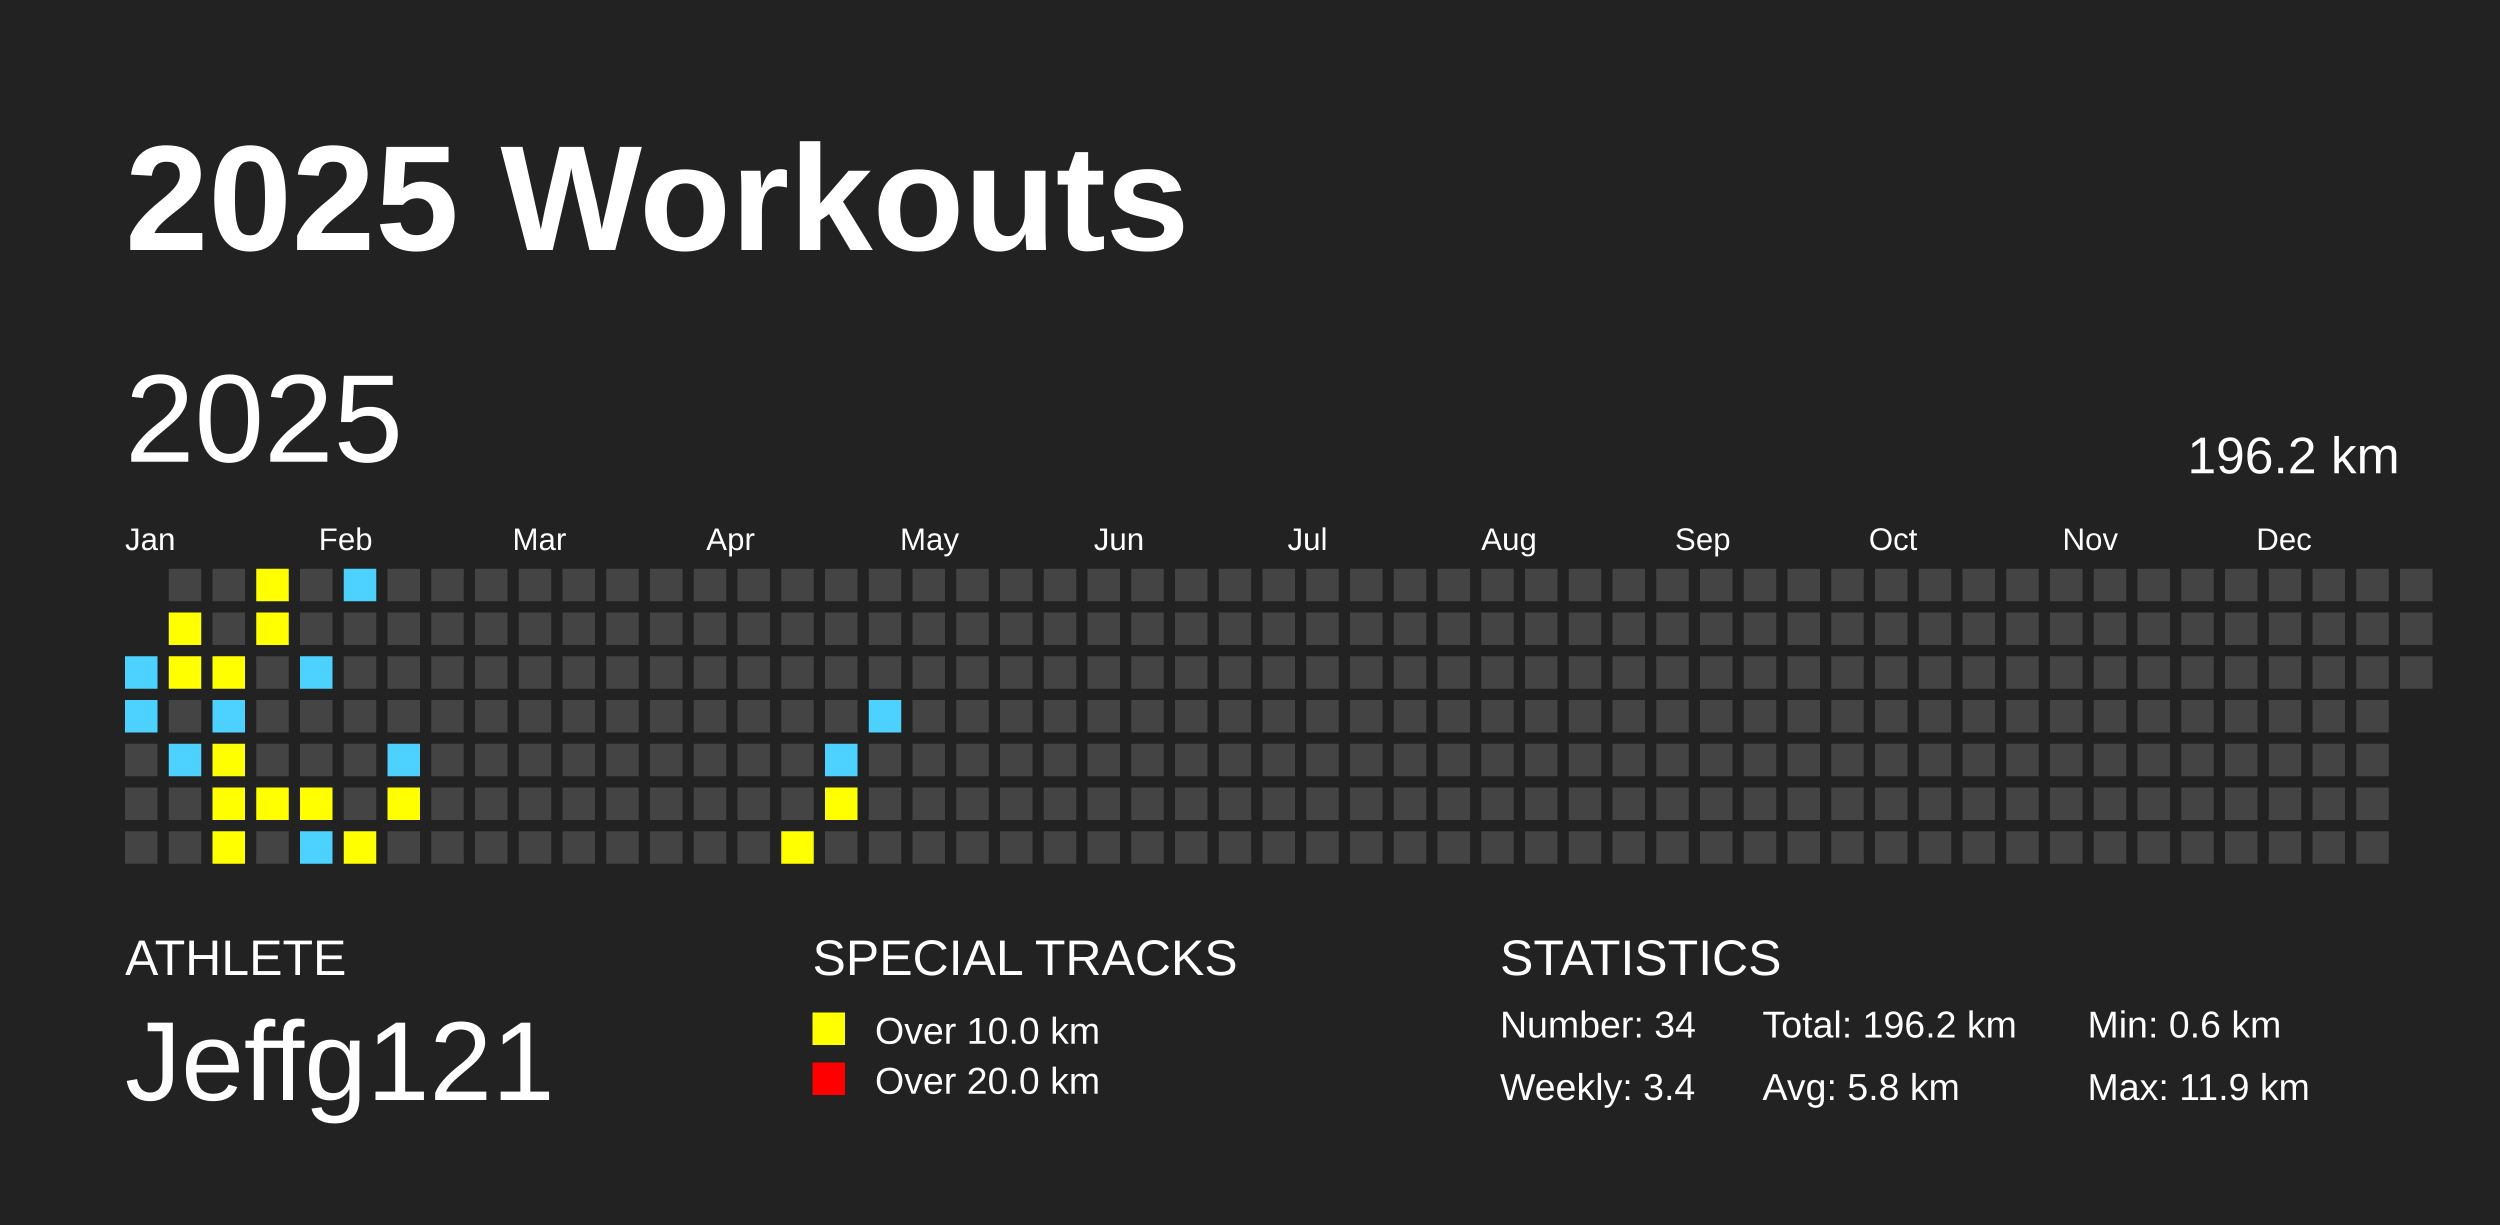
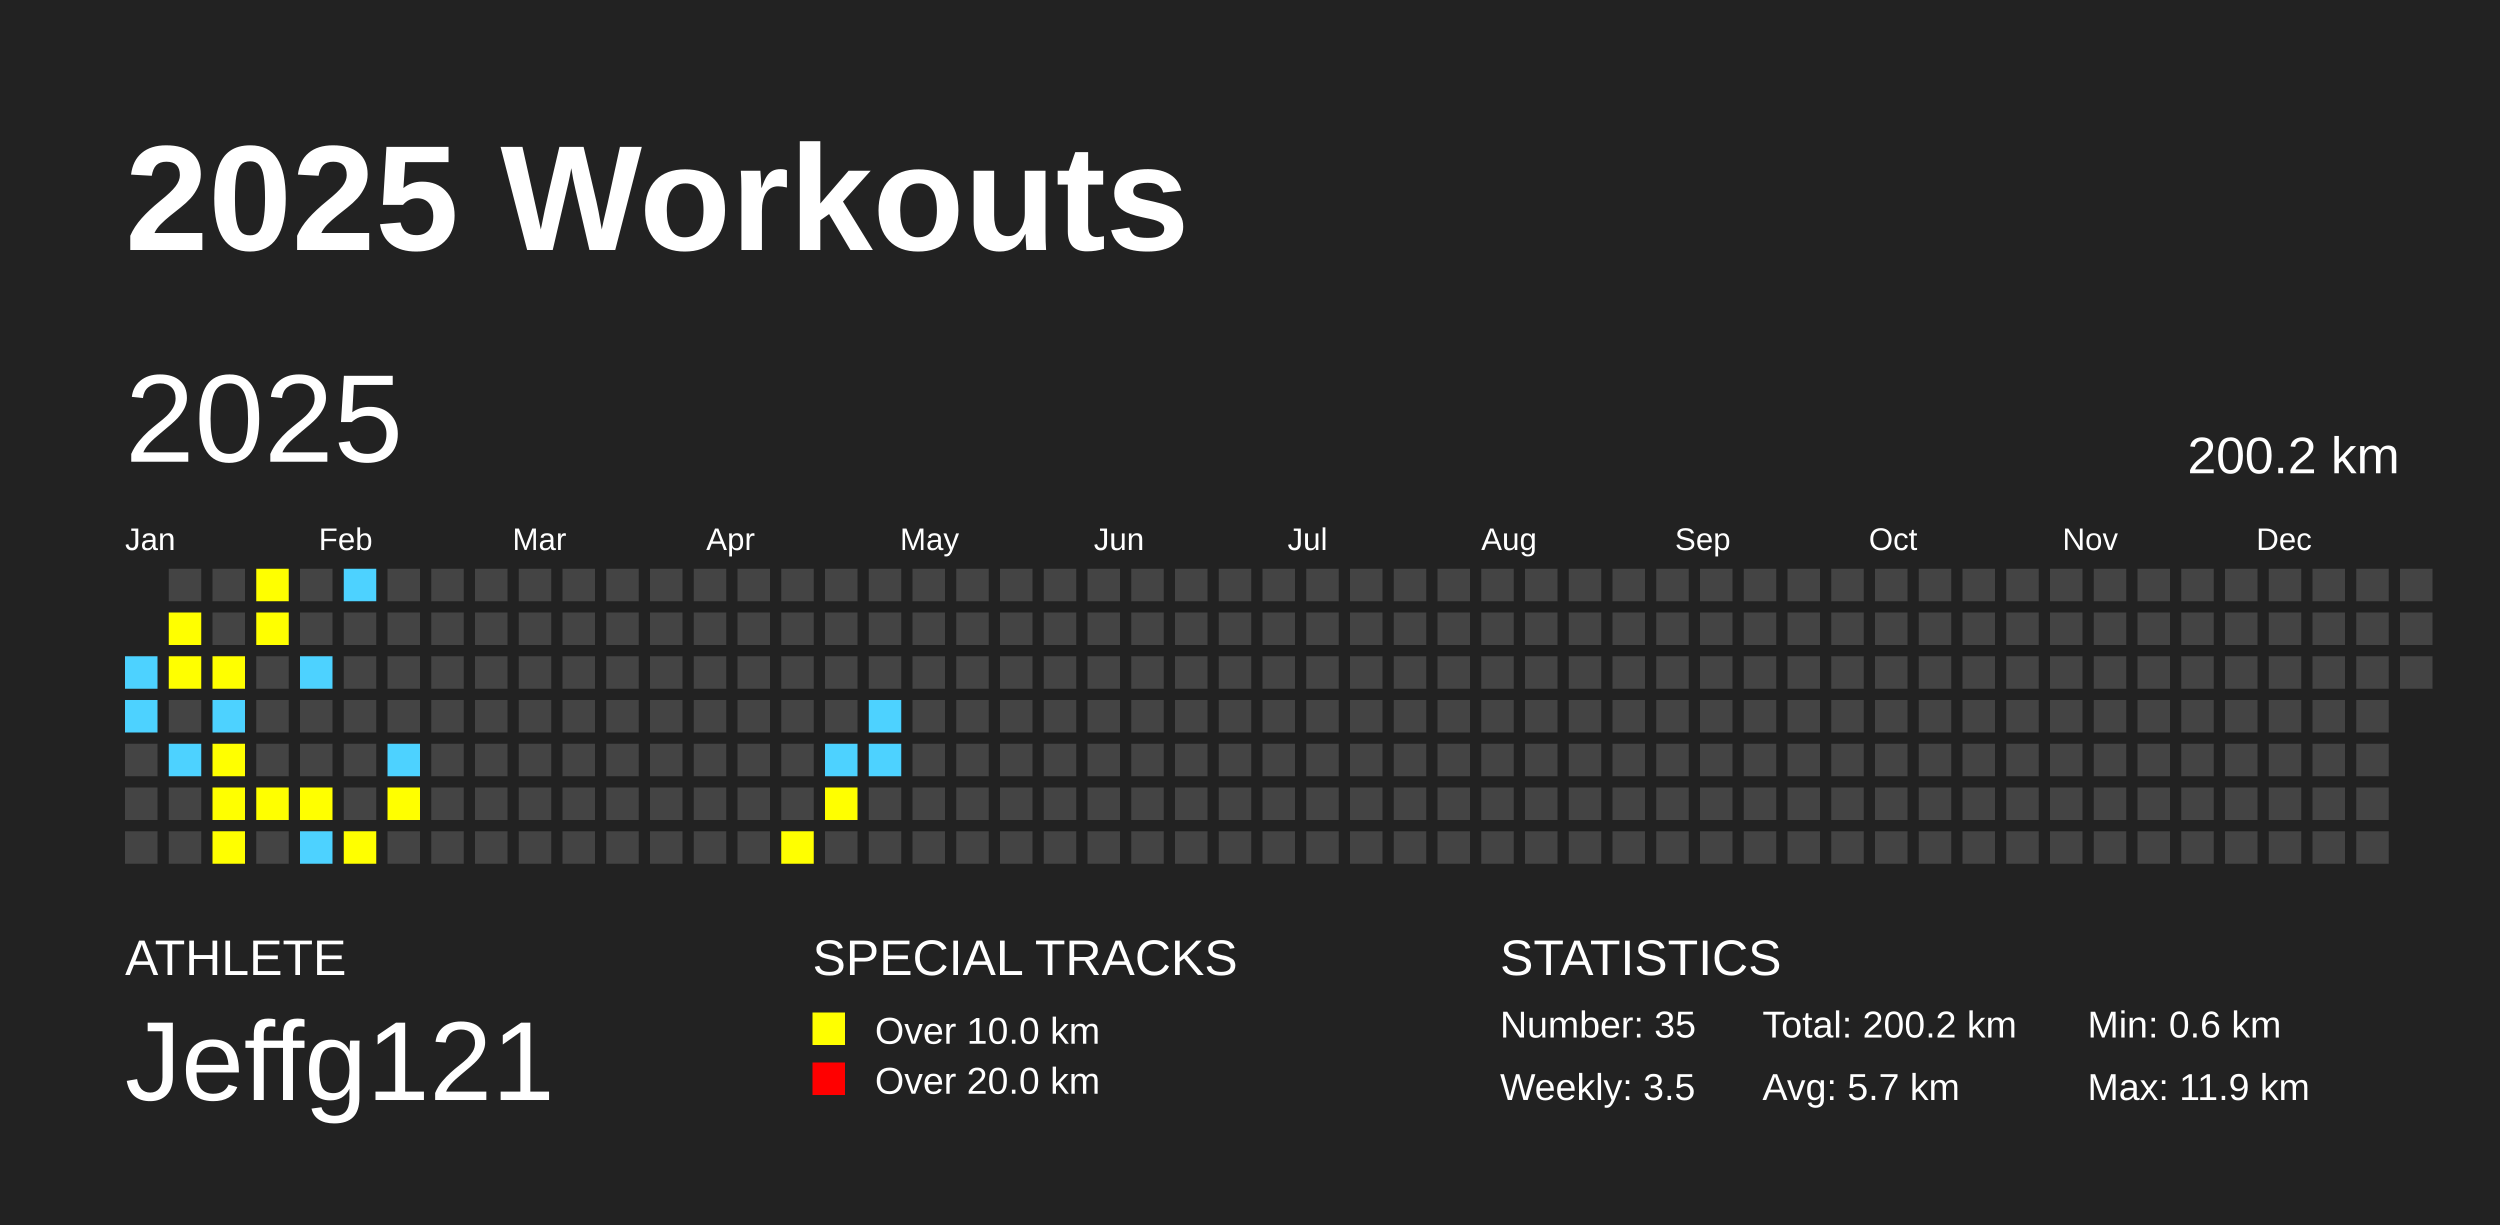
<svg xmlns="http://www.w3.org/2000/svg" baseProfile="full" height="98mm" version="1.1" viewBox="0,0,200,98" width="200mm">
  <defs />
  <rect fill="#222222" height="98" width="200" x="0" y="0" />
  <text fill="#FFFFFF" style="font-size:12px; font-family:Arial; font-weight:bold;" x="10" y="20">2025 Workouts</text>
  <text fill="#FFFFFF" style="font-size:4px; font-family:Arial" x="10" y="78">ATHLETE</text>
  <text fill="#FFFFFF" style="font-size:9px; font-family:Arial" x="10" y="88">Jeffg121</text>
  <text fill="#FFFFFF" style="font-size:4px; font-family:Arial" x="65" y="78">SPECIAL TRACKS</text>
  <rect fill="yellow" height="2.6" width="2.6" x="65" y="81" />
  <text fill="#FFFFFF" style="font-size:3px; font-family:Arial" x="70" y="83.5">Over 10.0 km</text>
  <rect fill="red" height="2.6" width="2.6" x="65" y="85" />
  <text fill="#FFFFFF" style="font-size:3px; font-family:Arial" x="70" y="87.5">Over 20.0 km</text>
  <text fill="#FFFFFF" style="font-size:4px; font-family:Arial" x="120" y="78">STATISTICS</text>
-   <text fill="#FFFFFF" style="font-size:3px; font-family:Arial" x="120" y="83">Number: 34</text>
-   <text fill="#FFFFFF" style="font-size:3px; font-family:Arial" x="120" y="88">Weekly: 3.4</text>
-   <text fill="#FFFFFF" style="font-size:3px; font-family:Arial" x="141" y="83">Total: 196.2 km</text>
-   <text fill="#FFFFFF" style="font-size:3px; font-family:Arial" x="141" y="88">Avg: 5.8 km</text>
+   <text fill="#FFFFFF" style="font-size:3px; font-family:Arial" x="120" y="83">Number: 35</text>
+   <text fill="#FFFFFF" style="font-size:3px; font-family:Arial" x="120" y="88">Weekly: 3.5</text>
+   <text fill="#FFFFFF" style="font-size:3px; font-family:Arial" x="141" y="83">Total: 200.2 km</text>
+   <text fill="#FFFFFF" style="font-size:3px; font-family:Arial" x="141" y="88">Avg: 5.7 km</text>
  <text fill="#FFFFFF" style="font-size:3px; font-family:Arial" x="167" y="83">Min: 0.6 km</text>
  <text fill="#FFFFFF" style="font-size:3px; font-family:Arial" x="167" y="88">Max: 11.9 km</text>
  <text dominant-baseline="hanging" fill="#FFFFFF" style="font-size:10.0px; font-family:Arial;" x="10" y="30">2025</text>
-   <text dominant-baseline="hanging" fill="#FFFFFF" style="font-size:4.125px; font-family:Arial;" x="175" y="35">196.2 km</text>
+   <text dominant-baseline="hanging" fill="#FFFFFF" style="font-size:4.125px; font-family:Arial;" x="175" y="35">200.2 km</text>
  <text fill="#FFFFFF" style="font-size:2.5px; font-family:Arial" x="10.0" y="44">Jan</text>
  <text fill="#FFFFFF" style="font-size:2.5px; font-family:Arial" x="25.5" y="44">Feb</text>
  <text fill="#FFFFFF" style="font-size:2.5px; font-family:Arial" x="41.0" y="44">Mar</text>
  <text fill="#FFFFFF" style="font-size:2.5px; font-family:Arial" x="56.5" y="44">Apr</text>
  <text fill="#FFFFFF" style="font-size:2.5px; font-family:Arial" x="72.0" y="44">May</text>
  <text fill="#FFFFFF" style="font-size:2.5px; font-family:Arial" x="87.5" y="44">Jun</text>
  <text fill="#FFFFFF" style="font-size:2.5px; font-family:Arial" x="103.0" y="44">Jul</text>
  <text fill="#FFFFFF" style="font-size:2.5px; font-family:Arial" x="118.5" y="44">Aug</text>
  <text fill="#FFFFFF" style="font-size:2.5px; font-family:Arial" x="134.0" y="44">Sep</text>
  <text fill="#FFFFFF" style="font-size:2.5px; font-family:Arial" x="149.5" y="44">Oct</text>
  <text fill="#FFFFFF" style="font-size:2.5px; font-family:Arial" x="165.0" y="44">Nov</text>
  <text fill="#FFFFFF" style="font-size:2.5px; font-family:Arial" x="180.5" y="44">Dec</text>
  <rect fill="#4DD2FF" height="2.6" width="2.6" x="10.0" y="52.5" />
  <rect fill="#4DD2FF" height="2.6" width="2.6" x="10.0" y="56.0" />
  <rect fill="#444444" height="2.6" width="2.6" x="10.0" y="59.5" />
  <rect fill="#444444" height="2.6" width="2.6" x="10.0" y="63.0" />
  <rect fill="#444444" height="2.6" width="2.6" x="10.0" y="66.5" />
  <rect fill="#444444" height="2.6" width="2.6" x="13.5" y="45.5" />
  <rect fill="yellow" height="2.6" width="2.6" x="13.5" y="49.0" />
  <rect fill="yellow" height="2.6" width="2.6" x="13.5" y="52.5" />
  <rect fill="#444444" height="2.6" width="2.6" x="13.5" y="56.0" />
  <rect fill="#4DD2FF" height="2.6" width="2.6" x="13.5" y="59.5" />
  <rect fill="#444444" height="2.6" width="2.6" x="13.5" y="63.0" />
  <rect fill="#444444" height="2.6" width="2.6" x="13.5" y="66.5" />
  <rect fill="#444444" height="2.6" width="2.6" x="17.0" y="45.5" />
  <rect fill="#444444" height="2.6" width="2.6" x="17.0" y="49.0" />
  <rect fill="yellow" height="2.6" width="2.6" x="17.0" y="52.5" />
  <rect fill="#4DD2FF" height="2.6" width="2.6" x="17.0" y="56.0" />
  <rect fill="yellow" height="2.6" width="2.6" x="17.0" y="59.5" />
  <rect fill="yellow" height="2.6" width="2.6" x="17.0" y="63.0" />
  <rect fill="yellow" height="2.6" width="2.6" x="17.0" y="66.5" />
  <rect fill="yellow" height="2.6" width="2.6" x="20.5" y="45.5" />
  <rect fill="yellow" height="2.6" width="2.6" x="20.5" y="49.0" />
  <rect fill="#444444" height="2.6" width="2.6" x="20.5" y="52.5" />
  <rect fill="#444444" height="2.6" width="2.6" x="20.5" y="56.0" />
  <rect fill="#444444" height="2.6" width="2.6" x="20.5" y="59.5" />
  <rect fill="yellow" height="2.6" width="2.6" x="20.5" y="63.0" />
  <rect fill="#444444" height="2.6" width="2.6" x="20.5" y="66.5" />
  <rect fill="#444444" height="2.6" width="2.6" x="24.0" y="45.5" />
  <rect fill="#444444" height="2.6" width="2.6" x="24.0" y="49.0" />
  <rect fill="#4DD2FF" height="2.6" width="2.6" x="24.0" y="52.5" />
  <rect fill="#444444" height="2.6" width="2.6" x="24.0" y="56.0" />
  <rect fill="#444444" height="2.6" width="2.6" x="24.0" y="59.5" />
  <rect fill="yellow" height="2.6" width="2.6" x="24.0" y="63.0" />
  <rect fill="#4DD2FF" height="2.6" width="2.6" x="24.0" y="66.5" />
  <rect fill="#4DD2FF" height="2.6" width="2.6" x="27.5" y="45.5" />
  <rect fill="#444444" height="2.6" width="2.6" x="27.5" y="49.0" />
  <rect fill="#444444" height="2.6" width="2.6" x="27.5" y="52.5" />
  <rect fill="#444444" height="2.6" width="2.6" x="27.5" y="56.0" />
  <rect fill="#444444" height="2.6" width="2.6" x="27.5" y="59.5" />
  <rect fill="#444444" height="2.6" width="2.6" x="27.5" y="63.0" />
  <rect fill="yellow" height="2.6" width="2.6" x="27.5" y="66.5" />
  <rect fill="#444444" height="2.6" width="2.6" x="31.0" y="45.5" />
  <rect fill="#444444" height="2.6" width="2.6" x="31.0" y="49.0" />
  <rect fill="#444444" height="2.6" width="2.6" x="31.0" y="52.5" />
  <rect fill="#444444" height="2.6" width="2.6" x="31.0" y="56.0" />
  <rect fill="#4DD2FF" height="2.6" width="2.6" x="31.0" y="59.5" />
  <rect fill="yellow" height="2.6" width="2.6" x="31.0" y="63.0" />
  <rect fill="#444444" height="2.6" width="2.6" x="31.0" y="66.5" />
  <rect fill="#444444" height="2.6" width="2.6" x="34.5" y="45.5" />
  <rect fill="#444444" height="2.6" width="2.6" x="34.5" y="49.0" />
  <rect fill="#444444" height="2.6" width="2.6" x="34.5" y="52.5" />
  <rect fill="#444444" height="2.6" width="2.6" x="34.5" y="56.0" />
  <rect fill="#444444" height="2.6" width="2.6" x="34.5" y="59.5" />
  <rect fill="#444444" height="2.6" width="2.6" x="34.5" y="63.0" />
  <rect fill="#444444" height="2.6" width="2.6" x="34.5" y="66.5" />
  <rect fill="#444444" height="2.6" width="2.6" x="38.0" y="45.5" />
  <rect fill="#444444" height="2.6" width="2.6" x="38.0" y="49.0" />
  <rect fill="#444444" height="2.6" width="2.6" x="38.0" y="52.5" />
  <rect fill="#444444" height="2.6" width="2.6" x="38.0" y="56.0" />
  <rect fill="#444444" height="2.6" width="2.6" x="38.0" y="59.5" />
  <rect fill="#444444" height="2.6" width="2.6" x="38.0" y="63.0" />
  <rect fill="#444444" height="2.6" width="2.6" x="38.0" y="66.5" />
  <rect fill="#444444" height="2.6" width="2.6" x="41.5" y="45.5" />
  <rect fill="#444444" height="2.6" width="2.6" x="41.5" y="49.0" />
  <rect fill="#444444" height="2.6" width="2.6" x="41.5" y="52.5" />
  <rect fill="#444444" height="2.6" width="2.6" x="41.5" y="56.0" />
  <rect fill="#444444" height="2.6" width="2.6" x="41.5" y="59.5" />
  <rect fill="#444444" height="2.6" width="2.6" x="41.5" y="63.0" />
  <rect fill="#444444" height="2.6" width="2.6" x="41.5" y="66.5" />
  <rect fill="#444444" height="2.6" width="2.6" x="45.0" y="45.5" />
  <rect fill="#444444" height="2.6" width="2.6" x="45.0" y="49.0" />
  <rect fill="#444444" height="2.6" width="2.6" x="45.0" y="52.5" />
  <rect fill="#444444" height="2.6" width="2.6" x="45.0" y="56.0" />
  <rect fill="#444444" height="2.6" width="2.6" x="45.0" y="59.5" />
  <rect fill="#444444" height="2.6" width="2.6" x="45.0" y="63.0" />
  <rect fill="#444444" height="2.6" width="2.6" x="45.0" y="66.5" />
  <rect fill="#444444" height="2.6" width="2.6" x="48.5" y="45.5" />
  <rect fill="#444444" height="2.6" width="2.6" x="48.5" y="49.0" />
  <rect fill="#444444" height="2.6" width="2.6" x="48.5" y="52.5" />
  <rect fill="#444444" height="2.6" width="2.6" x="48.5" y="56.0" />
  <rect fill="#444444" height="2.6" width="2.6" x="48.5" y="59.5" />
  <rect fill="#444444" height="2.6" width="2.6" x="48.5" y="63.0" />
  <rect fill="#444444" height="2.6" width="2.6" x="48.5" y="66.5" />
  <rect fill="#444444" height="2.6" width="2.6" x="52.0" y="45.5" />
  <rect fill="#444444" height="2.6" width="2.6" x="52.0" y="49.0" />
  <rect fill="#444444" height="2.6" width="2.6" x="52.0" y="52.5" />
  <rect fill="#444444" height="2.6" width="2.6" x="52.0" y="56.0" />
  <rect fill="#444444" height="2.6" width="2.6" x="52.0" y="59.5" />
  <rect fill="#444444" height="2.6" width="2.6" x="52.0" y="63.0" />
  <rect fill="#444444" height="2.6" width="2.6" x="52.0" y="66.5" />
  <rect fill="#444444" height="2.6" width="2.6" x="55.5" y="45.5" />
  <rect fill="#444444" height="2.6" width="2.6" x="55.5" y="49.0" />
  <rect fill="#444444" height="2.6" width="2.6" x="55.5" y="52.5" />
  <rect fill="#444444" height="2.6" width="2.6" x="55.5" y="56.0" />
  <rect fill="#444444" height="2.6" width="2.6" x="55.5" y="59.5" />
  <rect fill="#444444" height="2.6" width="2.6" x="55.5" y="63.0" />
  <rect fill="#444444" height="2.6" width="2.6" x="55.5" y="66.5" />
  <rect fill="#444444" height="2.6" width="2.6" x="59.0" y="45.5" />
  <rect fill="#444444" height="2.6" width="2.6" x="59.0" y="49.0" />
  <rect fill="#444444" height="2.6" width="2.6" x="59.0" y="52.5" />
  <rect fill="#444444" height="2.6" width="2.6" x="59.0" y="56.0" />
  <rect fill="#444444" height="2.6" width="2.6" x="59.0" y="59.5" />
  <rect fill="#444444" height="2.6" width="2.6" x="59.0" y="63.0" />
  <rect fill="#444444" height="2.6" width="2.6" x="59.0" y="66.5" />
  <rect fill="#444444" height="2.6" width="2.6" x="62.5" y="45.5" />
  <rect fill="#444444" height="2.6" width="2.6" x="62.5" y="49.0" />
  <rect fill="#444444" height="2.6" width="2.6" x="62.5" y="52.5" />
  <rect fill="#444444" height="2.6" width="2.6" x="62.5" y="56.0" />
  <rect fill="#444444" height="2.6" width="2.6" x="62.5" y="59.5" />
  <rect fill="#444444" height="2.6" width="2.6" x="62.5" y="63.0" />
  <rect fill="yellow" height="2.6" width="2.6" x="62.5" y="66.5" />
  <rect fill="#444444" height="2.6" width="2.6" x="66.0" y="45.5" />
  <rect fill="#444444" height="2.6" width="2.6" x="66.0" y="49.0" />
  <rect fill="#444444" height="2.6" width="2.6" x="66.0" y="52.5" />
  <rect fill="#444444" height="2.6" width="2.6" x="66.0" y="56.0" />
  <rect fill="#4DD2FF" height="2.6" width="2.6" x="66.0" y="59.5" />
  <rect fill="yellow" height="2.6" width="2.6" x="66.0" y="63.0" />
  <rect fill="#444444" height="2.6" width="2.6" x="66.0" y="66.5" />
  <rect fill="#444444" height="2.6" width="2.6" x="69.5" y="45.5" />
  <rect fill="#444444" height="2.6" width="2.6" x="69.5" y="49.0" />
  <rect fill="#444444" height="2.6" width="2.6" x="69.5" y="52.5" />
  <rect fill="#4DD2FF" height="2.6" width="2.6" x="69.5" y="56.0" />
-   <rect fill="#444444" height="2.6" width="2.6" x="69.5" y="59.5" />
+   <rect fill="#4DD2FF" height="2.6" width="2.6" x="69.5" y="59.5" />
  <rect fill="#444444" height="2.6" width="2.6" x="69.5" y="63.0" />
  <rect fill="#444444" height="2.6" width="2.6" x="69.5" y="66.5" />
  <rect fill="#444444" height="2.6" width="2.6" x="73.0" y="45.5" />
  <rect fill="#444444" height="2.6" width="2.6" x="73.0" y="49.0" />
  <rect fill="#444444" height="2.6" width="2.6" x="73.0" y="52.5" />
  <rect fill="#444444" height="2.6" width="2.6" x="73.0" y="56.0" />
  <rect fill="#444444" height="2.6" width="2.6" x="73.0" y="59.5" />
  <rect fill="#444444" height="2.6" width="2.6" x="73.0" y="63.0" />
  <rect fill="#444444" height="2.6" width="2.6" x="73.0" y="66.5" />
  <rect fill="#444444" height="2.6" width="2.6" x="76.5" y="45.5" />
  <rect fill="#444444" height="2.6" width="2.6" x="76.5" y="49.0" />
  <rect fill="#444444" height="2.6" width="2.6" x="76.5" y="52.5" />
  <rect fill="#444444" height="2.6" width="2.6" x="76.5" y="56.0" />
  <rect fill="#444444" height="2.6" width="2.6" x="76.5" y="59.5" />
  <rect fill="#444444" height="2.6" width="2.6" x="76.5" y="63.0" />
  <rect fill="#444444" height="2.6" width="2.6" x="76.5" y="66.5" />
  <rect fill="#444444" height="2.6" width="2.6" x="80.0" y="45.5" />
  <rect fill="#444444" height="2.6" width="2.6" x="80.0" y="49.0" />
  <rect fill="#444444" height="2.6" width="2.6" x="80.0" y="52.5" />
  <rect fill="#444444" height="2.6" width="2.6" x="80.0" y="56.0" />
  <rect fill="#444444" height="2.6" width="2.6" x="80.0" y="59.5" />
  <rect fill="#444444" height="2.6" width="2.6" x="80.0" y="63.0" />
  <rect fill="#444444" height="2.6" width="2.6" x="80.0" y="66.5" />
  <rect fill="#444444" height="2.6" width="2.6" x="83.5" y="45.5" />
  <rect fill="#444444" height="2.6" width="2.6" x="83.5" y="49.0" />
  <rect fill="#444444" height="2.6" width="2.6" x="83.5" y="52.5" />
  <rect fill="#444444" height="2.6" width="2.6" x="83.5" y="56.0" />
  <rect fill="#444444" height="2.6" width="2.6" x="83.5" y="59.5" />
  <rect fill="#444444" height="2.6" width="2.6" x="83.5" y="63.0" />
  <rect fill="#444444" height="2.6" width="2.6" x="83.5" y="66.5" />
  <rect fill="#444444" height="2.6" width="2.6" x="87.0" y="45.5" />
  <rect fill="#444444" height="2.6" width="2.6" x="87.0" y="49.0" />
  <rect fill="#444444" height="2.6" width="2.6" x="87.0" y="52.5" />
  <rect fill="#444444" height="2.6" width="2.6" x="87.0" y="56.0" />
  <rect fill="#444444" height="2.6" width="2.6" x="87.0" y="59.5" />
  <rect fill="#444444" height="2.6" width="2.6" x="87.0" y="63.0" />
  <rect fill="#444444" height="2.6" width="2.6" x="87.0" y="66.5" />
  <rect fill="#444444" height="2.6" width="2.6" x="90.5" y="45.5" />
  <rect fill="#444444" height="2.6" width="2.6" x="90.5" y="49.0" />
  <rect fill="#444444" height="2.6" width="2.6" x="90.5" y="52.5" />
  <rect fill="#444444" height="2.6" width="2.6" x="90.5" y="56.0" />
  <rect fill="#444444" height="2.6" width="2.6" x="90.5" y="59.5" />
  <rect fill="#444444" height="2.6" width="2.6" x="90.5" y="63.0" />
  <rect fill="#444444" height="2.6" width="2.6" x="90.5" y="66.5" />
  <rect fill="#444444" height="2.6" width="2.6" x="94.0" y="45.5" />
  <rect fill="#444444" height="2.6" width="2.6" x="94.0" y="49.0" />
  <rect fill="#444444" height="2.6" width="2.6" x="94.0" y="52.5" />
  <rect fill="#444444" height="2.6" width="2.6" x="94.0" y="56.0" />
  <rect fill="#444444" height="2.6" width="2.6" x="94.0" y="59.5" />
  <rect fill="#444444" height="2.6" width="2.6" x="94.0" y="63.0" />
  <rect fill="#444444" height="2.6" width="2.6" x="94.0" y="66.5" />
  <rect fill="#444444" height="2.6" width="2.6" x="97.5" y="45.5" />
  <rect fill="#444444" height="2.6" width="2.6" x="97.5" y="49.0" />
  <rect fill="#444444" height="2.6" width="2.6" x="97.5" y="52.5" />
  <rect fill="#444444" height="2.6" width="2.6" x="97.5" y="56.0" />
  <rect fill="#444444" height="2.6" width="2.6" x="97.5" y="59.5" />
  <rect fill="#444444" height="2.6" width="2.6" x="97.5" y="63.0" />
  <rect fill="#444444" height="2.6" width="2.6" x="97.5" y="66.5" />
  <rect fill="#444444" height="2.6" width="2.6" x="101.0" y="45.5" />
  <rect fill="#444444" height="2.6" width="2.6" x="101.0" y="49.0" />
  <rect fill="#444444" height="2.6" width="2.6" x="101.0" y="52.5" />
  <rect fill="#444444" height="2.6" width="2.6" x="101.0" y="56.0" />
  <rect fill="#444444" height="2.6" width="2.6" x="101.0" y="59.5" />
  <rect fill="#444444" height="2.6" width="2.6" x="101.0" y="63.0" />
  <rect fill="#444444" height="2.6" width="2.6" x="101.0" y="66.5" />
  <rect fill="#444444" height="2.6" width="2.6" x="104.5" y="45.5" />
  <rect fill="#444444" height="2.6" width="2.6" x="104.5" y="49.0" />
  <rect fill="#444444" height="2.6" width="2.6" x="104.5" y="52.5" />
  <rect fill="#444444" height="2.6" width="2.6" x="104.5" y="56.0" />
  <rect fill="#444444" height="2.6" width="2.6" x="104.5" y="59.5" />
  <rect fill="#444444" height="2.6" width="2.6" x="104.5" y="63.0" />
  <rect fill="#444444" height="2.6" width="2.6" x="104.5" y="66.5" />
  <rect fill="#444444" height="2.6" width="2.6" x="108.0" y="45.5" />
  <rect fill="#444444" height="2.6" width="2.6" x="108.0" y="49.0" />
  <rect fill="#444444" height="2.6" width="2.6" x="108.0" y="52.5" />
  <rect fill="#444444" height="2.6" width="2.6" x="108.0" y="56.0" />
  <rect fill="#444444" height="2.6" width="2.6" x="108.0" y="59.5" />
  <rect fill="#444444" height="2.6" width="2.6" x="108.0" y="63.0" />
  <rect fill="#444444" height="2.6" width="2.6" x="108.0" y="66.5" />
  <rect fill="#444444" height="2.6" width="2.6" x="111.5" y="45.5" />
  <rect fill="#444444" height="2.6" width="2.6" x="111.5" y="49.0" />
  <rect fill="#444444" height="2.6" width="2.6" x="111.5" y="52.5" />
  <rect fill="#444444" height="2.6" width="2.6" x="111.5" y="56.0" />
  <rect fill="#444444" height="2.6" width="2.6" x="111.5" y="59.5" />
  <rect fill="#444444" height="2.6" width="2.6" x="111.5" y="63.0" />
  <rect fill="#444444" height="2.6" width="2.6" x="111.5" y="66.5" />
  <rect fill="#444444" height="2.6" width="2.6" x="115.0" y="45.5" />
  <rect fill="#444444" height="2.6" width="2.6" x="115.0" y="49.0" />
  <rect fill="#444444" height="2.6" width="2.6" x="115.0" y="52.5" />
  <rect fill="#444444" height="2.6" width="2.6" x="115.0" y="56.0" />
  <rect fill="#444444" height="2.6" width="2.6" x="115.0" y="59.5" />
  <rect fill="#444444" height="2.6" width="2.6" x="115.0" y="63.0" />
  <rect fill="#444444" height="2.6" width="2.6" x="115.0" y="66.5" />
  <rect fill="#444444" height="2.6" width="2.6" x="118.5" y="45.5" />
  <rect fill="#444444" height="2.6" width="2.6" x="118.5" y="49.0" />
  <rect fill="#444444" height="2.6" width="2.6" x="118.5" y="52.5" />
  <rect fill="#444444" height="2.6" width="2.6" x="118.5" y="56.0" />
  <rect fill="#444444" height="2.6" width="2.6" x="118.5" y="59.5" />
  <rect fill="#444444" height="2.6" width="2.6" x="118.5" y="63.0" />
  <rect fill="#444444" height="2.6" width="2.6" x="118.5" y="66.5" />
  <rect fill="#444444" height="2.6" width="2.6" x="122.0" y="45.5" />
  <rect fill="#444444" height="2.6" width="2.6" x="122.0" y="49.0" />
  <rect fill="#444444" height="2.6" width="2.6" x="122.0" y="52.5" />
  <rect fill="#444444" height="2.6" width="2.6" x="122.0" y="56.0" />
  <rect fill="#444444" height="2.6" width="2.6" x="122.0" y="59.5" />
  <rect fill="#444444" height="2.6" width="2.6" x="122.0" y="63.0" />
  <rect fill="#444444" height="2.6" width="2.6" x="122.0" y="66.5" />
  <rect fill="#444444" height="2.6" width="2.6" x="125.5" y="45.5" />
  <rect fill="#444444" height="2.6" width="2.6" x="125.5" y="49.0" />
  <rect fill="#444444" height="2.6" width="2.6" x="125.5" y="52.5" />
  <rect fill="#444444" height="2.6" width="2.6" x="125.5" y="56.0" />
  <rect fill="#444444" height="2.6" width="2.6" x="125.5" y="59.5" />
  <rect fill="#444444" height="2.6" width="2.6" x="125.5" y="63.0" />
  <rect fill="#444444" height="2.6" width="2.6" x="125.5" y="66.5" />
  <rect fill="#444444" height="2.6" width="2.6" x="129.0" y="45.5" />
  <rect fill="#444444" height="2.6" width="2.6" x="129.0" y="49.0" />
  <rect fill="#444444" height="2.6" width="2.6" x="129.0" y="52.5" />
  <rect fill="#444444" height="2.6" width="2.6" x="129.0" y="56.0" />
  <rect fill="#444444" height="2.6" width="2.6" x="129.0" y="59.5" />
  <rect fill="#444444" height="2.6" width="2.6" x="129.0" y="63.0" />
  <rect fill="#444444" height="2.6" width="2.6" x="129.0" y="66.5" />
  <rect fill="#444444" height="2.6" width="2.6" x="132.5" y="45.5" />
  <rect fill="#444444" height="2.6" width="2.6" x="132.5" y="49.0" />
  <rect fill="#444444" height="2.6" width="2.6" x="132.5" y="52.5" />
  <rect fill="#444444" height="2.6" width="2.6" x="132.5" y="56.0" />
  <rect fill="#444444" height="2.6" width="2.6" x="132.5" y="59.5" />
  <rect fill="#444444" height="2.6" width="2.6" x="132.5" y="63.0" />
  <rect fill="#444444" height="2.6" width="2.6" x="132.5" y="66.5" />
  <rect fill="#444444" height="2.6" width="2.6" x="136.0" y="45.5" />
  <rect fill="#444444" height="2.6" width="2.6" x="136.0" y="49.0" />
  <rect fill="#444444" height="2.6" width="2.6" x="136.0" y="52.5" />
  <rect fill="#444444" height="2.6" width="2.6" x="136.0" y="56.0" />
  <rect fill="#444444" height="2.6" width="2.6" x="136.0" y="59.5" />
  <rect fill="#444444" height="2.6" width="2.6" x="136.0" y="63.0" />
  <rect fill="#444444" height="2.6" width="2.6" x="136.0" y="66.5" />
  <rect fill="#444444" height="2.6" width="2.6" x="139.5" y="45.5" />
  <rect fill="#444444" height="2.6" width="2.6" x="139.5" y="49.0" />
  <rect fill="#444444" height="2.6" width="2.6" x="139.5" y="52.5" />
  <rect fill="#444444" height="2.6" width="2.6" x="139.5" y="56.0" />
  <rect fill="#444444" height="2.6" width="2.6" x="139.5" y="59.5" />
  <rect fill="#444444" height="2.6" width="2.6" x="139.5" y="63.0" />
  <rect fill="#444444" height="2.6" width="2.6" x="139.5" y="66.5" />
  <rect fill="#444444" height="2.6" width="2.6" x="143.0" y="45.5" />
  <rect fill="#444444" height="2.6" width="2.6" x="143.0" y="49.0" />
  <rect fill="#444444" height="2.6" width="2.6" x="143.0" y="52.5" />
  <rect fill="#444444" height="2.6" width="2.6" x="143.0" y="56.0" />
  <rect fill="#444444" height="2.6" width="2.6" x="143.0" y="59.5" />
  <rect fill="#444444" height="2.6" width="2.6" x="143.0" y="63.0" />
  <rect fill="#444444" height="2.6" width="2.6" x="143.0" y="66.5" />
  <rect fill="#444444" height="2.6" width="2.6" x="146.5" y="45.5" />
  <rect fill="#444444" height="2.6" width="2.6" x="146.5" y="49.0" />
  <rect fill="#444444" height="2.6" width="2.6" x="146.5" y="52.5" />
  <rect fill="#444444" height="2.6" width="2.6" x="146.5" y="56.0" />
  <rect fill="#444444" height="2.6" width="2.6" x="146.5" y="59.5" />
  <rect fill="#444444" height="2.6" width="2.6" x="146.5" y="63.0" />
  <rect fill="#444444" height="2.6" width="2.6" x="146.5" y="66.5" />
  <rect fill="#444444" height="2.6" width="2.6" x="150.0" y="45.5" />
  <rect fill="#444444" height="2.6" width="2.6" x="150.0" y="49.0" />
  <rect fill="#444444" height="2.6" width="2.6" x="150.0" y="52.5" />
  <rect fill="#444444" height="2.6" width="2.6" x="150.0" y="56.0" />
  <rect fill="#444444" height="2.6" width="2.6" x="150.0" y="59.5" />
  <rect fill="#444444" height="2.6" width="2.6" x="150.0" y="63.0" />
  <rect fill="#444444" height="2.6" width="2.6" x="150.0" y="66.5" />
  <rect fill="#444444" height="2.6" width="2.6" x="153.5" y="45.5" />
  <rect fill="#444444" height="2.6" width="2.6" x="153.5" y="49.0" />
  <rect fill="#444444" height="2.6" width="2.6" x="153.5" y="52.5" />
  <rect fill="#444444" height="2.6" width="2.6" x="153.5" y="56.0" />
  <rect fill="#444444" height="2.6" width="2.6" x="153.5" y="59.5" />
  <rect fill="#444444" height="2.6" width="2.6" x="153.5" y="63.0" />
  <rect fill="#444444" height="2.6" width="2.6" x="153.5" y="66.5" />
  <rect fill="#444444" height="2.6" width="2.6" x="157.0" y="45.5" />
  <rect fill="#444444" height="2.6" width="2.6" x="157.0" y="49.0" />
  <rect fill="#444444" height="2.6" width="2.6" x="157.0" y="52.5" />
  <rect fill="#444444" height="2.6" width="2.6" x="157.0" y="56.0" />
  <rect fill="#444444" height="2.6" width="2.6" x="157.0" y="59.5" />
  <rect fill="#444444" height="2.6" width="2.6" x="157.0" y="63.0" />
  <rect fill="#444444" height="2.6" width="2.6" x="157.0" y="66.5" />
  <rect fill="#444444" height="2.6" width="2.6" x="160.5" y="45.5" />
  <rect fill="#444444" height="2.6" width="2.6" x="160.5" y="49.0" />
  <rect fill="#444444" height="2.6" width="2.6" x="160.5" y="52.5" />
  <rect fill="#444444" height="2.6" width="2.6" x="160.5" y="56.0" />
  <rect fill="#444444" height="2.6" width="2.6" x="160.5" y="59.5" />
  <rect fill="#444444" height="2.6" width="2.6" x="160.5" y="63.0" />
  <rect fill="#444444" height="2.6" width="2.6" x="160.5" y="66.5" />
  <rect fill="#444444" height="2.6" width="2.6" x="164.0" y="45.5" />
  <rect fill="#444444" height="2.6" width="2.6" x="164.0" y="49.0" />
  <rect fill="#444444" height="2.6" width="2.6" x="164.0" y="52.5" />
  <rect fill="#444444" height="2.6" width="2.6" x="164.0" y="56.0" />
  <rect fill="#444444" height="2.6" width="2.6" x="164.0" y="59.5" />
  <rect fill="#444444" height="2.6" width="2.6" x="164.0" y="63.0" />
  <rect fill="#444444" height="2.6" width="2.6" x="164.0" y="66.5" />
  <rect fill="#444444" height="2.6" width="2.6" x="167.5" y="45.5" />
  <rect fill="#444444" height="2.6" width="2.6" x="167.5" y="49.0" />
  <rect fill="#444444" height="2.6" width="2.6" x="167.5" y="52.5" />
  <rect fill="#444444" height="2.6" width="2.6" x="167.5" y="56.0" />
  <rect fill="#444444" height="2.6" width="2.6" x="167.5" y="59.5" />
  <rect fill="#444444" height="2.6" width="2.6" x="167.5" y="63.0" />
  <rect fill="#444444" height="2.6" width="2.6" x="167.5" y="66.5" />
  <rect fill="#444444" height="2.6" width="2.6" x="171.0" y="45.5" />
  <rect fill="#444444" height="2.6" width="2.6" x="171.0" y="49.0" />
  <rect fill="#444444" height="2.6" width="2.6" x="171.0" y="52.5" />
  <rect fill="#444444" height="2.6" width="2.6" x="171.0" y="56.0" />
  <rect fill="#444444" height="2.6" width="2.6" x="171.0" y="59.5" />
  <rect fill="#444444" height="2.6" width="2.6" x="171.0" y="63.0" />
  <rect fill="#444444" height="2.6" width="2.6" x="171.0" y="66.5" />
  <rect fill="#444444" height="2.6" width="2.6" x="174.5" y="45.5" />
  <rect fill="#444444" height="2.6" width="2.6" x="174.5" y="49.0" />
  <rect fill="#444444" height="2.6" width="2.6" x="174.5" y="52.5" />
  <rect fill="#444444" height="2.6" width="2.6" x="174.5" y="56.0" />
  <rect fill="#444444" height="2.6" width="2.6" x="174.5" y="59.5" />
  <rect fill="#444444" height="2.6" width="2.6" x="174.5" y="63.0" />
  <rect fill="#444444" height="2.6" width="2.6" x="174.5" y="66.5" />
  <rect fill="#444444" height="2.6" width="2.6" x="178.0" y="45.5" />
  <rect fill="#444444" height="2.6" width="2.6" x="178.0" y="49.0" />
  <rect fill="#444444" height="2.6" width="2.6" x="178.0" y="52.5" />
  <rect fill="#444444" height="2.6" width="2.6" x="178.0" y="56.0" />
  <rect fill="#444444" height="2.6" width="2.6" x="178.0" y="59.5" />
  <rect fill="#444444" height="2.6" width="2.6" x="178.0" y="63.0" />
  <rect fill="#444444" height="2.6" width="2.6" x="178.0" y="66.5" />
  <rect fill="#444444" height="2.6" width="2.6" x="181.5" y="45.5" />
  <rect fill="#444444" height="2.6" width="2.6" x="181.5" y="49.0" />
  <rect fill="#444444" height="2.6" width="2.6" x="181.5" y="52.5" />
  <rect fill="#444444" height="2.6" width="2.6" x="181.5" y="56.0" />
  <rect fill="#444444" height="2.6" width="2.6" x="181.5" y="59.5" />
  <rect fill="#444444" height="2.6" width="2.6" x="181.5" y="63.0" />
  <rect fill="#444444" height="2.6" width="2.6" x="181.5" y="66.5" />
  <rect fill="#444444" height="2.6" width="2.6" x="185.0" y="45.5" />
  <rect fill="#444444" height="2.6" width="2.6" x="185.0" y="49.0" />
  <rect fill="#444444" height="2.6" width="2.6" x="185.0" y="52.5" />
  <rect fill="#444444" height="2.6" width="2.6" x="185.0" y="56.0" />
  <rect fill="#444444" height="2.6" width="2.6" x="185.0" y="59.5" />
  <rect fill="#444444" height="2.6" width="2.6" x="185.0" y="63.0" />
  <rect fill="#444444" height="2.6" width="2.6" x="185.0" y="66.5" />
  <rect fill="#444444" height="2.6" width="2.6" x="188.5" y="45.5" />
  <rect fill="#444444" height="2.6" width="2.6" x="188.5" y="49.0" />
  <rect fill="#444444" height="2.6" width="2.6" x="188.5" y="52.5" />
  <rect fill="#444444" height="2.6" width="2.6" x="188.5" y="56.0" />
  <rect fill="#444444" height="2.6" width="2.6" x="188.5" y="59.5" />
  <rect fill="#444444" height="2.6" width="2.6" x="188.5" y="63.0" />
  <rect fill="#444444" height="2.6" width="2.6" x="188.5" y="66.5" />
  <rect fill="#444444" height="2.6" width="2.6" x="192.0" y="45.5" />
  <rect fill="#444444" height="2.6" width="2.6" x="192.0" y="49.0" />
  <rect fill="#444444" height="2.6" width="2.6" x="192.0" y="52.5" />
</svg>
